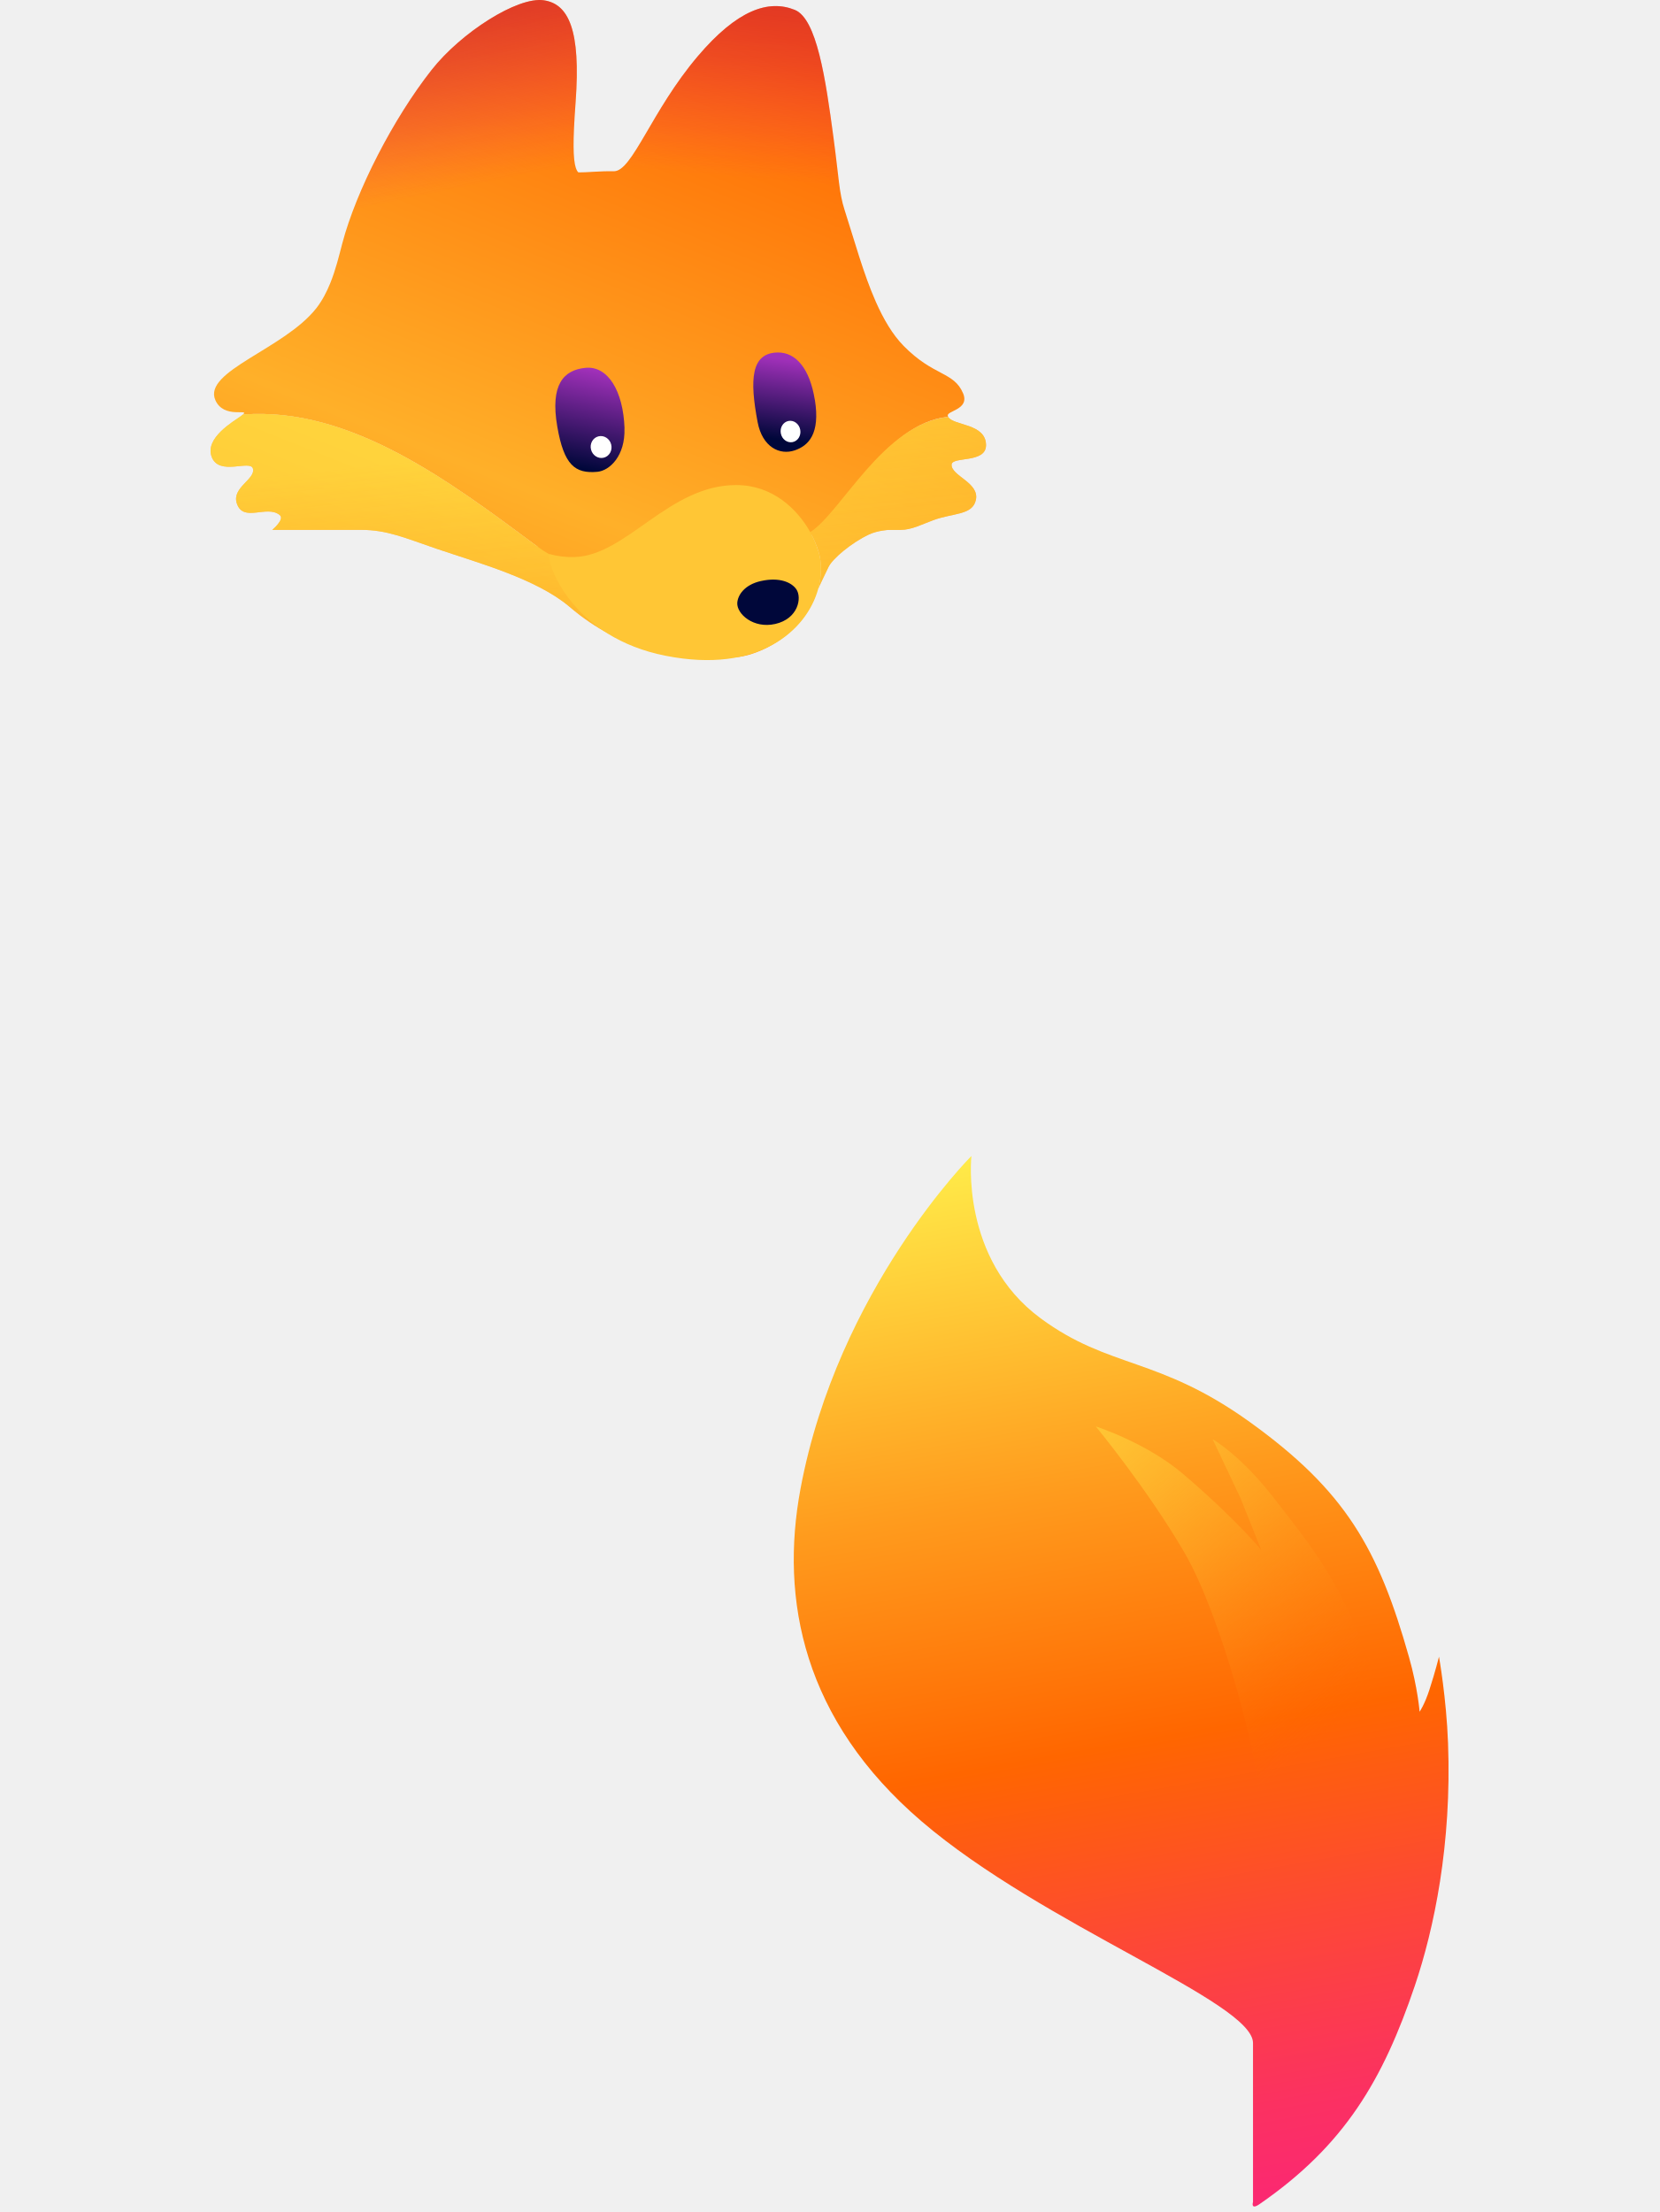
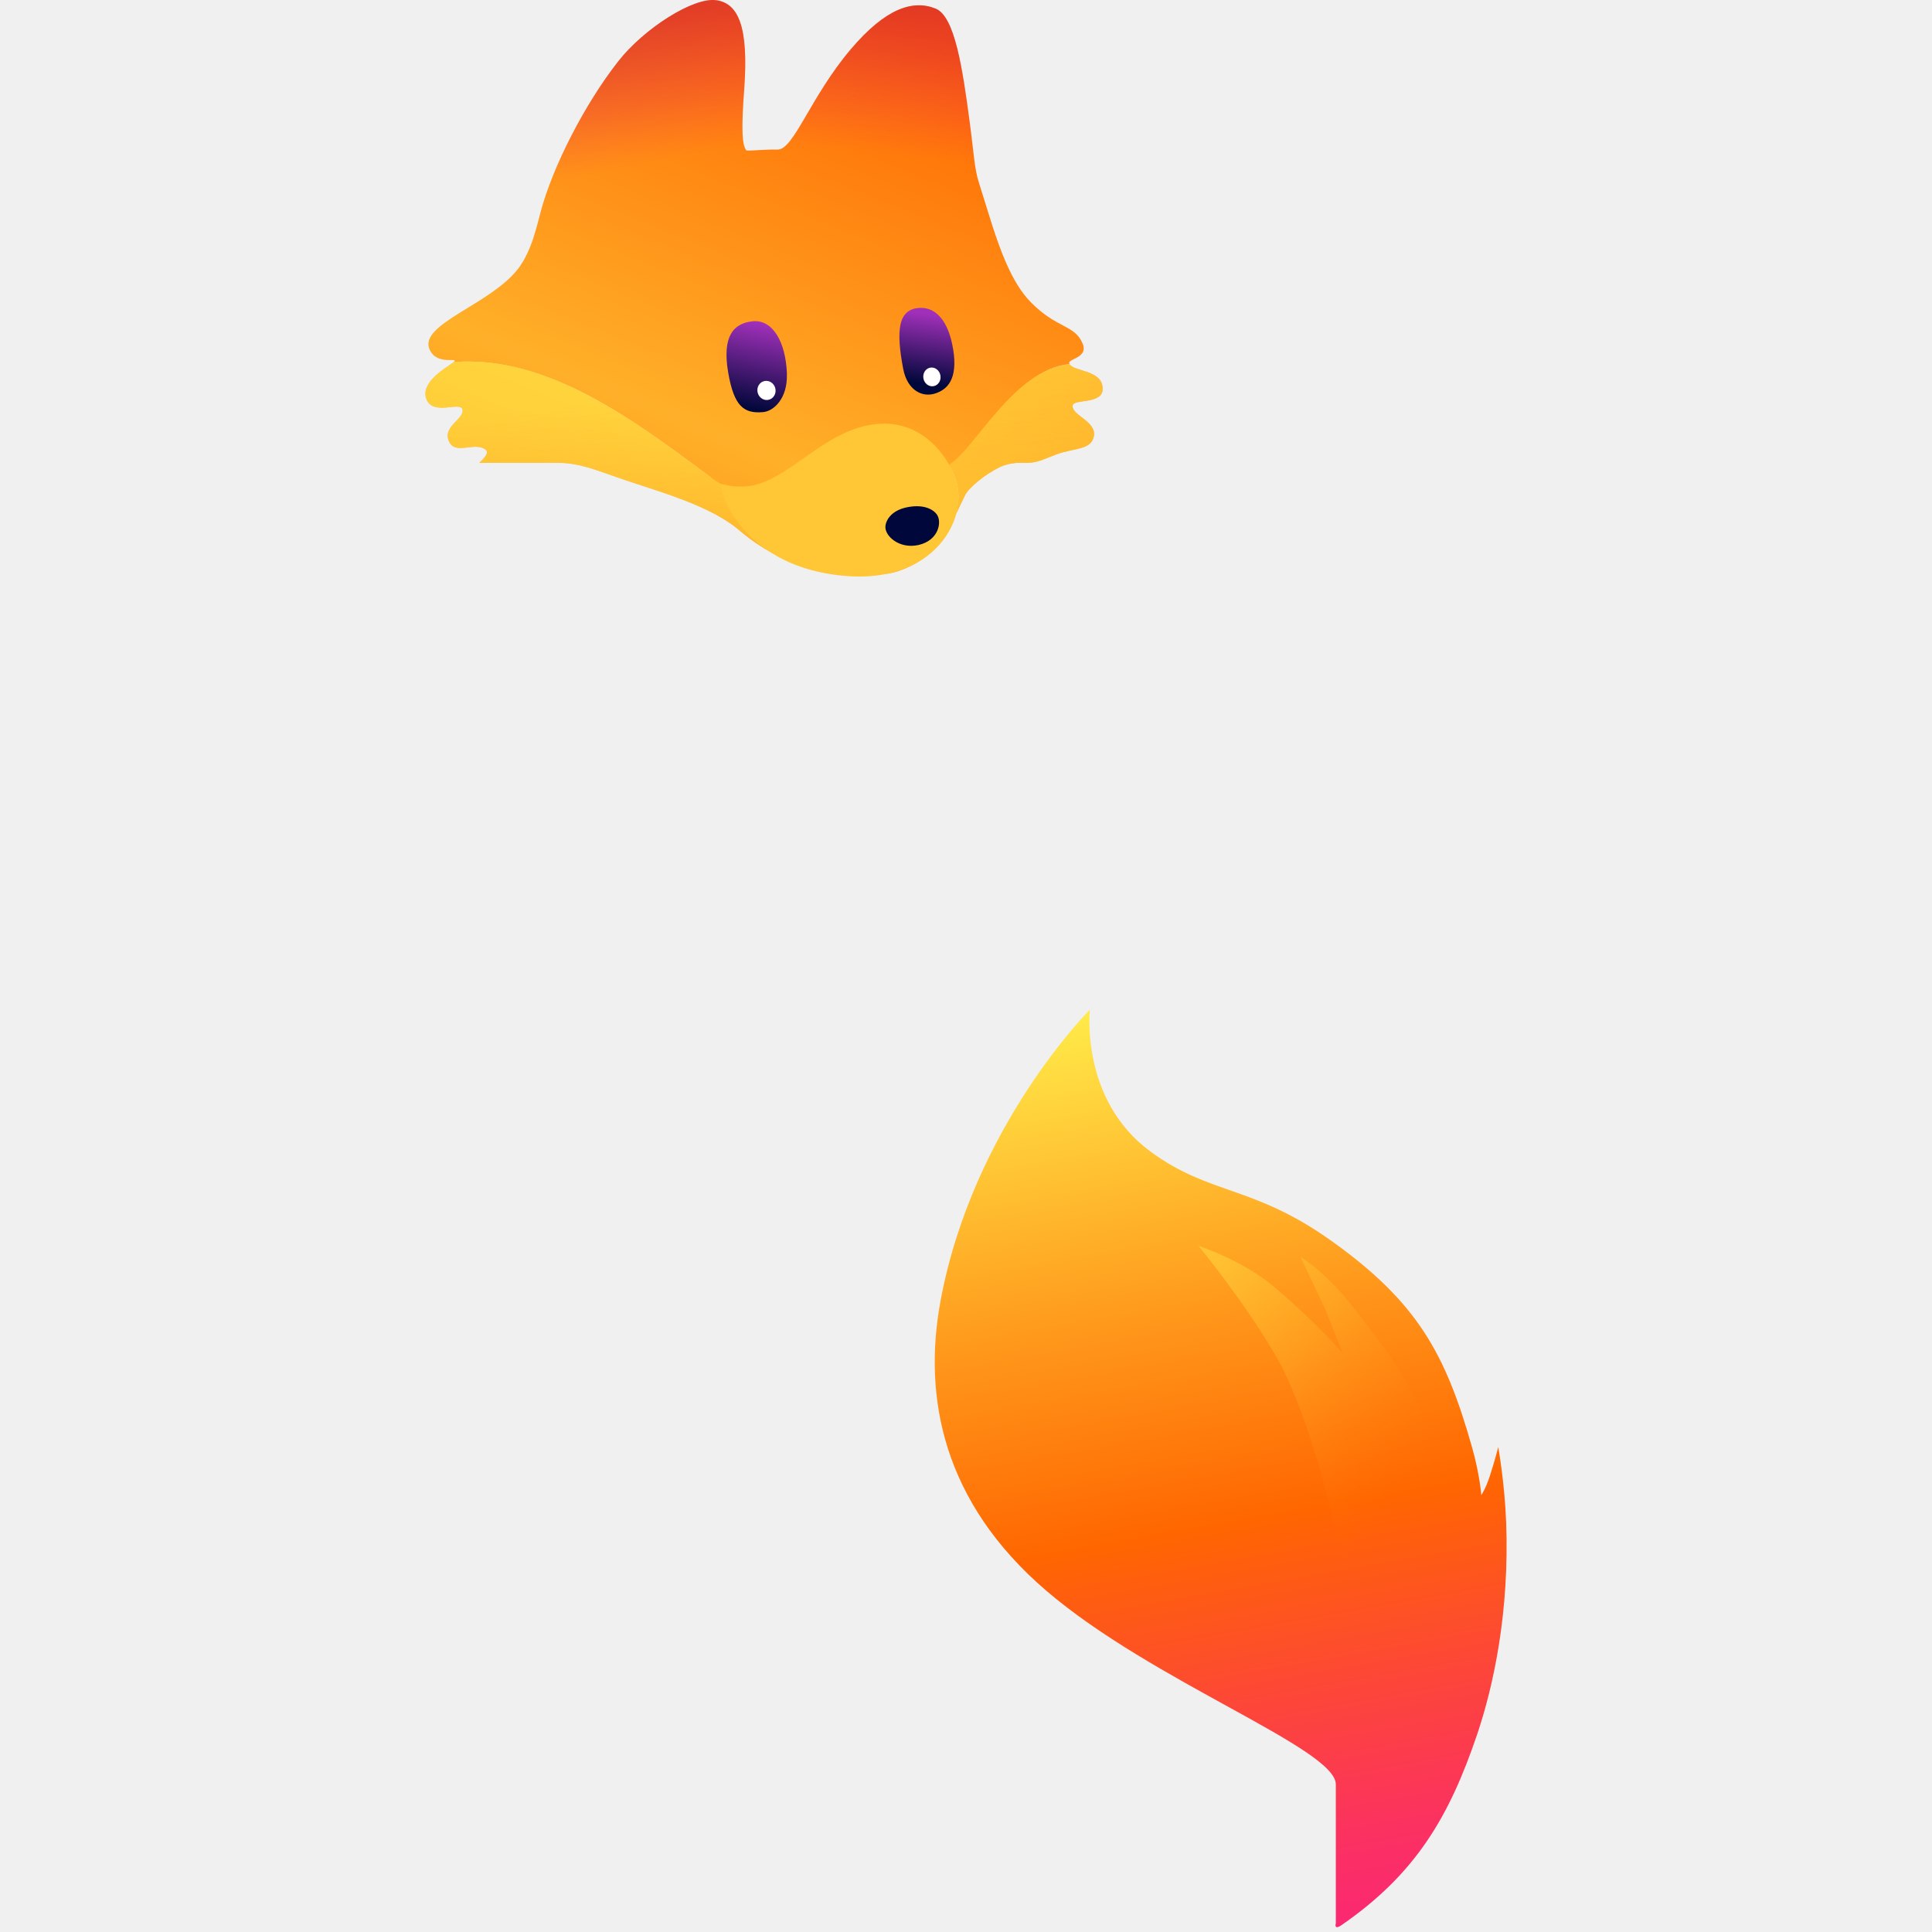
- <svg xmlns="http://www.w3.org/2000/svg" width="225" height="300" fill="none" viewBox="0 0 225 300">
-   <path fill="url(#a)" d="M169.916 298.68s-.325 1.096.893.253c11.555-7.974 16.749-16.871 21.071-29.644 2.587-7.67 5.012-19.114 4.495-32.891-.223-6.087-1.228-11.708-1.228-11.708s-.497 2.019-1.309 4.515c-.639 1.968-1.318 2.952-1.318 2.952s-.254-3.226-1.431-7.386c-4.149-14.7-8.583-22.553-21.62-31.927-12.377-8.897-19.032-7.183-28.346-14.051-10.956-8.076-9.384-22.015-9.384-22.015s-18.109 18.069-23.172 45.096c-2.83 15.116.376 31.399 16.405 45.136 16.537 14.173 44.954 24.491 44.954 30.071v21.589z" />
-   <path fill="url(#b)" d="M185.388 224.213c-4.281-10.226-6.28-12.935-12.834-21.305-4.423-5.641-8.106-7.72-8.106-7.72l3.784 7.994 3.064 7.66c1.045.578-3.835-4.971-10.886-10.967-4.961-4.221-11.809-6.422-11.809-6.422s6.95 8.42 11.982 17.034 9.983 27.676 10.257 33.54c.476 10.571 8.227 4.576 13.513 4.799s6.473-8.167 1.055-24.613z" />
-   <path fill="url(#c)" d="M130.604 53.336c-1.248-2.952-3.997-2.282-8.056-6.422-1.521-1.552-2.729-3.632-3.774-5.985-1.684-3.805-2.901-8.32-4.24-12.469-.751-2.333-.761-4.302-1.512-9.871-1.065-7.924-2.262-16.05-5.245-17.247-3.541-1.43-7.781-.04-13.169 6.31-6.27 7.386-8.867 15.634-11.373 15.573-1.775-.04-3.966.183-4.646.152-.122 0-.193-.02-.213-.04a1.9 1.9 0 0 1-.284-.568c-.376-1.147-.426-3.582-.03-8.898.73-9.861-.975-13.32-4.282-13.828-3.56-.558-11.271 4.383-15.248 9.445-5.164 6.564-10.217 16.334-12.114 23.527-.446 1.715-.903 3.602-1.633 5.398-.487 1.197-1.086 2.364-1.897 3.398-4.343 5.53-15.39 8.532-13.686 12.449 1.136 2.607 4.727 1.105 3.743 1.958 14.69-1.106 28.235 9.232 39.922 17.896 4.495 10.48 14.406 16.311 26.467 15.038 4.991 0 15.255-6.602 10.664-16.622 4.22-2.638 9.791-15.115 18.597-16.008-.01-.02-.03-.04-.041-.06-.365-.772 3.024-.823 2.05-3.136z" />
-   <path fill="url(#d)" d="M95.4 31.18c8.035 2.333 14.213 9.576 14.213 9.576l9.202 3.51-.031-3.347c-1.684-3.805-2.901-8.32-4.24-12.469-.751-2.333-.761-4.301-1.512-9.871-1.065-7.924-2.262-16.05-5.245-17.247-3.541-1.43-7.782-.04-13.169 6.31-6.27 7.386-8.867 15.634-11.373 15.573-1.775-.04-3.966.183-4.646.152.781.964 4.18 4.14 16.82 7.802z" />
-   <path fill="url(#e)" d="M78.082 22.769c-.376-1.147-.426-3.582-.03-8.898.73-9.861-.975-13.32-4.282-13.828-3.561-.558-11.271 4.383-15.248 9.445-5.164 6.564-10.217 16.334-12.114 23.527-.446 1.715-.903 3.602-1.633 5.398 4.322-2.77 11.484-7 19.418-10.196 5.6-2.263 11.19-4.413 13.879-5.448z" />
-   <path fill="url(#f)" d="M74.582 75.23a18 18 0 0 1-1.715-1.116C61.18 65.45 47.636 55.112 32.946 56.218a6 6 0 0 1-.285.223c-.963.7-4.89 2.932-3.966 5.488.984 2.72 5.265.346 5.61 1.634.375 1.41-2.861 2.546-2.202 4.667.853 2.729 4.089.172 5.844 1.633.69.578-1.025 1.999-1.025 1.999h12.053c3.54 0 5.955 1.106 10.216 2.556 5.55 1.897 13.575 4.069 18.049 7.883 1.806 1.542 3.591 2.73 5.346 3.653-6.452-3.977-8.207-9.943-8.004-10.734z" />
-   <path fill="url(#g)" d="M109.867 72.166c.538.954.923 1.877 1.157 2.678.436 1.482.426 3.247-.071 5.012.294-.629.73-1.572 1.41-2.962.548-1.136 3.104-3.277 5.458-4.393 1.187-.558 2.648-.63 2.648-.63h1.623c1.561 0 2.967-.774 4.434-1.308 2.769-1.025 5.387-.66 5.823-2.79.477-2.343-3.378-3.226-3.297-4.768.061-1.136 4.656-.132 4.667-2.617.01-2.983-4.393-2.628-5.134-3.835-8.806.903-14.518 12.996-18.738 15.633z" />
-   <path fill="url(#h)" d="M84.686 58.095c.122 3.733-2.008 5.742-3.682 5.894-3.024.274-4.525-.913-5.428-6.128-.984-5.711.852-7.68 3.815-7.974 3.043-.304 5.133 3.125 5.305 8.218z" />
-   <path fill="#fff" d="M81.887 62.071c.755-.192 1.202-.995.998-1.793s-.98-1.29-1.734-1.097c-.755.192-1.202.995-.999 1.793.204.798.98 1.29 1.735 1.097" />
-   <path fill="url(#i)" d="M110.505 54.199c.761 4.687-.893 6.25-2.719 6.878-2.039.7-4.393-.426-5.042-3.825-1.086-5.752-.934-9.424 2.769-9.445 2.425-.01 4.302 2.171 4.982 6.392z" />
-   <path fill="#fff" d="M107.475 59.962c.727-.135 1.196-.888 1.048-1.681-.148-.794-.857-1.327-1.584-1.191s-1.197.889-1.049 1.682.857 1.326 1.585 1.19" />
-   <path fill="url(#j)" d="M74.582 75.23a18 18 0 0 1-1.715-1.116C61.18 65.45 47.636 55.112 32.946 56.218a6 6 0 0 1-.285.223c-.963.7-4.89 2.932-3.966 5.488.984 2.72 5.265.346 5.61 1.634.375 1.41-2.861 2.546-2.202 4.667.853 2.729 4.089.172 5.844 1.633.69.578-1.025 1.999-1.025 1.999h12.053c3.54 0 5.955 1.106 10.216 2.556 5.55 1.897 13.575 4.069 18.049 7.883 1.806 1.542 3.591 2.73 5.346 3.653-6.452-3.977-8.207-9.943-8.004-10.734z" opacity=".6" />
-   <path fill="url(#k)" d="M109.867 72.166c.538.954.923 1.877 1.157 2.678.436 1.482.426 3.247-.071 5.012.294-.629.73-1.572 1.41-2.962.548-1.136 3.104-3.277 5.458-4.393 1.187-.558 2.648-.63 2.648-.63h1.623c1.561 0 2.967-.774 4.434-1.308 2.769-1.025 5.387-.66 5.823-2.79.477-2.343-3.378-3.226-3.297-4.768.061-1.136 4.656-.132 4.667-2.617.01-2.983-4.393-2.628-5.134-3.835-8.806.903-14.518 12.996-18.738 15.633z" opacity=".6" />
-   <path fill="#ffc635" d="M111.022 74.845a13.6 13.6 0 0 0-1.142-2.685c-1.731-3.074-5.069-6.385-10.07-6.375-9.102.01-14.835 9.536-21.861 9.76a11.2 11.2 0 0 1-3.401-.396q-.062-.015-.092.091c-.204.792 1.558 6.767 8.034 10.734 2.088 1.278 4.654 2.354 7.82 2.972 12.505 2.466 19.073-3.388 20.651-9.08.489-1.775.509-3.53.071-5.011z" />
-   <path fill="#00073a" d="M103.201 78.801c2.547-.568 4.17.203 4.799 1.126.771 1.137.264 3.987-2.871 4.698-2.973.67-5.225-1.38-5.144-2.851.061-1.045.954-2.466 3.206-2.973z" />
+ <svg xmlns="http://www.w3.org/2000/svg" width="300" height="300" fill="none" viewBox="0 0 300 300">
+   <path fill="url(#a)" d="M207.416 298.68s-.325 1.096.893.254c11.555-7.975 16.749-16.872 21.071-29.645 2.587-7.67 5.012-19.114 4.495-32.891-.223-6.087-1.228-11.708-1.228-11.708s-.497 2.019-1.309 4.515c-.639 1.968-1.318 2.952-1.318 2.952s-.254-3.226-1.431-7.386c-4.149-14.7-8.583-22.553-21.62-31.927-12.377-8.897-19.032-7.183-28.346-14.051-10.956-8.076-9.384-22.015-9.384-22.015s-18.109 18.069-23.172 45.096c-2.83 15.116.376 31.399 16.405 45.136 16.537 14.173 44.954 24.491 44.954 30.071v21.589z" />
+   <path fill="url(#b)" d="M222.888 224.213c-4.281-10.226-6.28-12.935-12.834-21.305-4.423-5.641-8.106-7.72-8.106-7.72l3.784 7.994 3.064 7.66c1.045.578-3.835-4.971-10.886-10.967-4.961-4.221-11.809-6.422-11.809-6.422s6.95 8.42 11.982 17.034 9.983 27.676 10.257 33.54c.476 10.571 8.227 4.576 13.513 4.799s6.473-8.167 1.055-24.613z" />
+   <path fill="url(#c)" d="M168.104 53.336c-1.248-2.952-3.998-2.282-8.056-6.422-1.521-1.552-2.729-3.632-3.774-5.985-1.684-3.805-2.901-8.32-4.24-12.469-.751-2.333-.761-4.302-1.512-9.871-1.065-7.924-2.263-16.05-5.245-17.247-3.541-1.43-7.782-.04-13.169 6.31-6.27 7.386-8.867 15.634-11.373 15.573-1.775-.04-3.966.183-4.646.152-.122 0-.193-.02-.213-.04a1.8 1.8 0 0 1-.284-.568c-.376-1.147-.426-3.582-.031-8.898.731-9.861-.974-13.32-4.281-13.828-3.561-.558-11.271 4.383-15.248 9.445-5.164 6.564-10.217 16.334-12.114 23.527-.446 1.715-.903 3.602-1.633 5.398-.487 1.197-1.086 2.364-1.897 3.398-4.343 5.53-15.39 8.532-13.686 12.449 1.136 2.607 4.727 1.105 3.743 1.958 14.69-1.106 28.235 9.232 39.922 17.896 4.495 10.48 14.406 16.311 26.466 15.038 4.992 0 15.255-6.602 10.665-16.622 4.22-2.638 9.791-15.115 18.597-16.008-.01-.02-.031-.04-.041-.06-.365-.772 3.024-.823 2.05-3.136z" />
+   <path fill="url(#d)" d="M132.899 31.18c8.036 2.333 14.214 9.576 14.214 9.576l9.202 3.51-.031-3.347c-1.684-3.805-2.901-8.32-4.24-12.469-.751-2.333-.761-4.301-1.512-9.871-1.065-7.924-2.262-16.05-5.245-17.247-3.541-1.43-7.782-.04-13.169 6.31-6.269 7.386-8.867 15.634-11.373 15.573-1.775-.04-3.966.183-4.646.152.781.964 4.18 4.14 16.821 7.802z" />
+   <path fill="url(#e)" d="M115.582 22.769c-.376-1.147-.426-3.582-.031-8.898.731-9.861-.974-13.32-4.281-13.828-3.561-.558-11.271 4.383-15.248 9.445-5.164 6.564-10.217 16.334-12.114 23.527-.446 1.715-.903 3.602-1.633 5.398 4.322-2.77 11.484-7 19.418-10.196 5.6-2.263 11.19-4.413 13.878-5.448z" />
+   <path fill="url(#f)" d="M112.082 75.23a18 18 0 0 1-1.715-1.116C98.68 65.45 85.136 55.112 70.445 56.218q-.103.088-.284.223c-.963.7-4.89 2.932-3.966 5.488.984 2.72 5.265.346 5.61 1.634.375 1.41-2.861 2.546-2.202 4.667.853 2.729 4.089.172 5.844 1.633.69.578-1.025 1.999-1.025 1.999h12.053c3.54 0 5.955 1.106 10.216 2.556 5.55 1.897 13.575 4.069 18.049 7.883 1.806 1.542 3.591 2.73 5.346 3.653-6.452-3.977-8.207-9.943-8.004-10.734z" />
+   <path fill="url(#g)" d="M147.367 72.166c.538.954.923 1.877 1.157 2.678.436 1.482.426 3.247-.071 5.012.294-.629.73-1.572 1.41-2.962.548-1.136 3.104-3.277 5.458-4.393 1.187-.558 2.648-.63 2.648-.63h1.623c1.561 0 2.967-.774 4.434-1.308 2.769-1.025 5.387-.66 5.823-2.79.477-2.343-3.378-3.226-3.297-4.768.061-1.136 4.656-.132 4.667-2.617.01-2.983-4.393-2.628-5.134-3.835-8.806.903-14.518 12.996-18.738 15.633z" />
+   <path fill="url(#h)" d="M122.186 58.095c.122 3.733-2.008 5.742-3.682 5.894-3.024.274-4.525-.913-5.428-6.128-.984-5.711.852-7.68 3.815-7.974 3.043-.304 5.133 3.125 5.306 8.218z" />
+   <path fill="#fff" d="M119.387 62.071c.755-.192 1.202-.995.998-1.793s-.98-1.29-1.734-1.097c-.755.192-1.202.995-.999 1.793.204.798.98 1.29 1.735 1.097" />
+   <path fill="url(#i)" d="M148.005 54.199c.761 4.687-.893 6.25-2.719 6.878-2.039.7-4.393-.426-5.042-3.825-1.086-5.752-.934-9.424 2.769-9.445 2.425-.01 4.302 2.171 4.982 6.392z" />
+   <path fill="#fff" d="M144.975 59.962c.727-.135 1.196-.888 1.048-1.681-.148-.794-.857-1.327-1.584-1.191s-1.197.889-1.049 1.682.857 1.326 1.585 1.19" />
+   <path fill="url(#j)" d="M112.082 75.23a18 18 0 0 1-1.715-1.116C98.68 65.45 85.136 55.112 70.445 56.218q-.103.088-.284.223c-.963.7-4.89 2.932-3.966 5.488.984 2.72 5.265.346 5.61 1.634.375 1.41-2.861 2.546-2.202 4.667.853 2.729 4.089.172 5.844 1.633.69.578-1.025 1.999-1.025 1.999h12.053c3.54 0 5.955 1.106 10.216 2.556 5.55 1.897 13.575 4.069 18.049 7.883 1.806 1.542 3.591 2.73 5.346 3.653-6.452-3.977-8.207-9.943-8.004-10.734z" opacity=".6" />
+   <path fill="url(#k)" d="M147.367 72.166c.538.954.923 1.877 1.157 2.678.436 1.482.426 3.247-.071 5.012.294-.629.73-1.572 1.41-2.962.548-1.136 3.104-3.277 5.458-4.393 1.187-.558 2.648-.63 2.648-.63h1.623c1.561 0 2.967-.774 4.434-1.308 2.769-1.025 5.387-.66 5.823-2.79.477-2.343-3.378-3.226-3.297-4.768.061-1.136 4.656-.132 4.667-2.617.01-2.983-4.393-2.628-5.134-3.835-8.806.903-14.518 12.996-18.738 15.633z" opacity=".6" />
+   <path fill="#ffc635" d="M148.522 74.845a13.6 13.6 0 0 0-1.142-2.685c-1.731-3.074-5.069-6.385-10.069-6.375-9.103.01-14.836 9.536-21.862 9.76a11.2 11.2 0 0 1-3.401-.396q-.062-.015-.092.091c-.204.792 1.558 6.767 8.034 10.734 2.088 1.278 4.654 2.354 7.82 2.972 12.505 2.466 19.073-3.388 20.651-9.08.489-1.775.509-3.53.071-5.011z" />
+   <path fill="#00073a" d="M140.701 78.801c2.547-.568 4.17.203 4.799 1.126.771 1.137.264 3.987-2.871 4.698-2.973.67-5.225-1.38-5.144-2.851.061-1.045.954-2.466 3.206-2.973z" />
  <defs>
-     <linearGradient id="a" x1="139.967" x2="165.482" y1="155.327" y2="300.07" gradientUnits="userSpaceOnUse">
+     <linearGradient id="a" x1="177.467" x2="202.982" y1="155.327" y2="300.07" gradientUnits="userSpaceOnUse">
      <stop stop-color="#ffeb49" />
      <stop offset=".32" stop-color="#ff9b1d" />
      <stop offset=".56" stop-color="#f60" />
      <stop offset=".74" stop-color="#fd4835" />
      <stop offset=".91" stop-color="#fb3161" />
      <stop offset="1" stop-color="#fb2872" />
    </linearGradient>
-     <linearGradient id="b" x1="146.083" x2="180.034" y1="194.459" y2="235.115" gradientUnits="userSpaceOnUse">
+     <linearGradient id="b" x1="183.583" x2="217.534" y1="194.459" y2="235.115" gradientUnits="userSpaceOnUse">
      <stop stop-color="#ffc635" />
      <stop offset=".09" stop-color="#ffc132" stop-opacity=".96" />
      <stop offset=".24" stop-color="#ffb62c" stop-opacity=".84" />
      <stop offset=".44" stop-color="#ffa422" stop-opacity=".66" />
      <stop offset=".67" stop-color="#ff8c15" stop-opacity=".4" />
      <stop offset=".94" stop-color="#ff6c03" stop-opacity=".07" />
      <stop offset="1" stop-color="#f60" stop-opacity="0" />
    </linearGradient>
-     <linearGradient id="c" x1="100.584" x2="21.035" y1="2.539" y2="199.418" gradientUnits="userSpaceOnUse">
+     <linearGradient id="c" x1="138.084" x2="58.535" y1="2.539" y2="199.418" gradientUnits="userSpaceOnUse">
      <stop stop-color="#f60" />
      <stop offset=".33" stop-color="#ffb029" />
      <stop offset=".46" stop-color="#ff9218" />
      <stop offset=".63" stop-color="#f60" />
      <stop offset=".97" stop-color="#fb2872" />
    </linearGradient>
-     <linearGradient id="d" x1="99.092" x2="101.903" y1="29.059" y2="-4.086" gradientUnits="userSpaceOnUse">
+     <linearGradient id="d" x1="136.592" x2="139.403" y1="29.059" y2="-4.086" gradientUnits="userSpaceOnUse">
      <stop offset=".15" stop-color="#fb2872" stop-opacity="0" />
      <stop offset=".37" stop-color="#e41a63" stop-opacity=".18" />
      <stop offset=".64" stop-color="#cf0e54" stop-opacity=".36" />
      <stop offset=".85" stop-color="#c2064c" stop-opacity=".46" />
      <stop offset="1" stop-color="#be0449" stop-opacity=".5" />
    </linearGradient>
-     <linearGradient id="e" x1="62.641" x2="56.797" y1="28.085" y2="-.16" gradientUnits="userSpaceOnUse">
+     <linearGradient id="e" x1="100.14" x2="94.297" y1="28.085" y2="-.16" gradientUnits="userSpaceOnUse">
      <stop offset=".09" stop-color="#fb2872" stop-opacity="0" />
      <stop offset=".1" stop-color="#f92771" stop-opacity=".01" />
      <stop offset=".38" stop-color="#df175f" stop-opacity=".22" />
      <stop offset=".63" stop-color="#cd0d53" stop-opacity=".37" />
      <stop offset=".84" stop-color="#c2064b" stop-opacity=".47" />
      <stop offset="1" stop-color="#be0449" stop-opacity=".5" />
    </linearGradient>
-     <linearGradient id="f" x1="82.411" x2="12.507" y1="5.83" y2="181.824" gradientUnits="userSpaceOnUse">
+     <linearGradient id="f" x1="119.911" x2="50.007" y1="5.83" y2="181.824" gradientUnits="userSpaceOnUse">
      <stop stop-color="#f60" />
      <stop offset=".33" stop-color="#ffb029" />
      <stop offset=".46" stop-color="#ff9218" />
      <stop offset=".63" stop-color="#f60" />
      <stop offset="1" stop-color="#fb2872" />
    </linearGradient>
-     <linearGradient id="g" x1="137.88" x2="67.977" y1="27.868" y2="203.861" gradientUnits="userSpaceOnUse">
+     <linearGradient id="g" x1="175.38" x2="105.477" y1="27.868" y2="203.861" gradientUnits="userSpaceOnUse">
      <stop stop-color="#f60" />
      <stop offset=".33" stop-color="#ffb029" />
      <stop offset=".46" stop-color="#ff9218" />
      <stop offset=".63" stop-color="#f60" />
      <stop offset="1" stop-color="#fb2872" />
    </linearGradient>
-     <linearGradient id="h" x1="71.126" x2="67.347" y1="45.42" y2="63.357" gradientUnits="userSpaceOnUse">
+     <linearGradient id="h" x1="108.626" x2="104.847" y1="45.42" y2="63.357" gradientUnits="userSpaceOnUse">
      <stop offset=".15" stop-color="#a030b9" />
      <stop offset=".88" stop-color="#00073a" />
    </linearGradient>
-     <linearGradient id="i" x1="95.555" x2="93.489" y1="44.811" y2="59.749" gradientUnits="userSpaceOnUse">
+     <linearGradient id="i" x1="133.055" x2="130.989" y1="44.811" y2="59.749" gradientUnits="userSpaceOnUse">
      <stop offset=".16" stop-color="#a030b9" />
      <stop offset=".88" stop-color="#00073a" />
    </linearGradient>
-     <linearGradient id="j" x1="54.361" x2="68.118" y1="62.636" y2="191.174" gradientUnits="userSpaceOnUse">
+     <linearGradient id="j" x1="91.861" x2="105.618" y1="62.636" y2="191.174" gradientUnits="userSpaceOnUse">
      <stop stop-color="#ffeb49" />
      <stop offset=".36" stop-color="#ffb52b" stop-opacity=".6" />
      <stop offset=".67" stop-color="#ff8a14" stop-opacity=".28" />
      <stop offset=".89" stop-color="#ff7005" stop-opacity=".08" />
      <stop offset="1" stop-color="#f60" stop-opacity="0" />
    </linearGradient>
-     <linearGradient id="k" x1="120.624" x2="134.378" y1="55.54" y2="184.088" gradientUnits="userSpaceOnUse">
+     <linearGradient id="k" x1="158.124" x2="171.878" y1="55.54" y2="184.088" gradientUnits="userSpaceOnUse">
      <stop stop-color="#ffeb49" />
      <stop offset=".36" stop-color="#ffb52b" stop-opacity=".6" />
      <stop offset=".67" stop-color="#ff8a14" stop-opacity=".28" />
      <stop offset=".89" stop-color="#ff7005" stop-opacity=".08" />
      <stop offset="1" stop-color="#f60" stop-opacity="0" />
    </linearGradient>
  </defs>
</svg>
